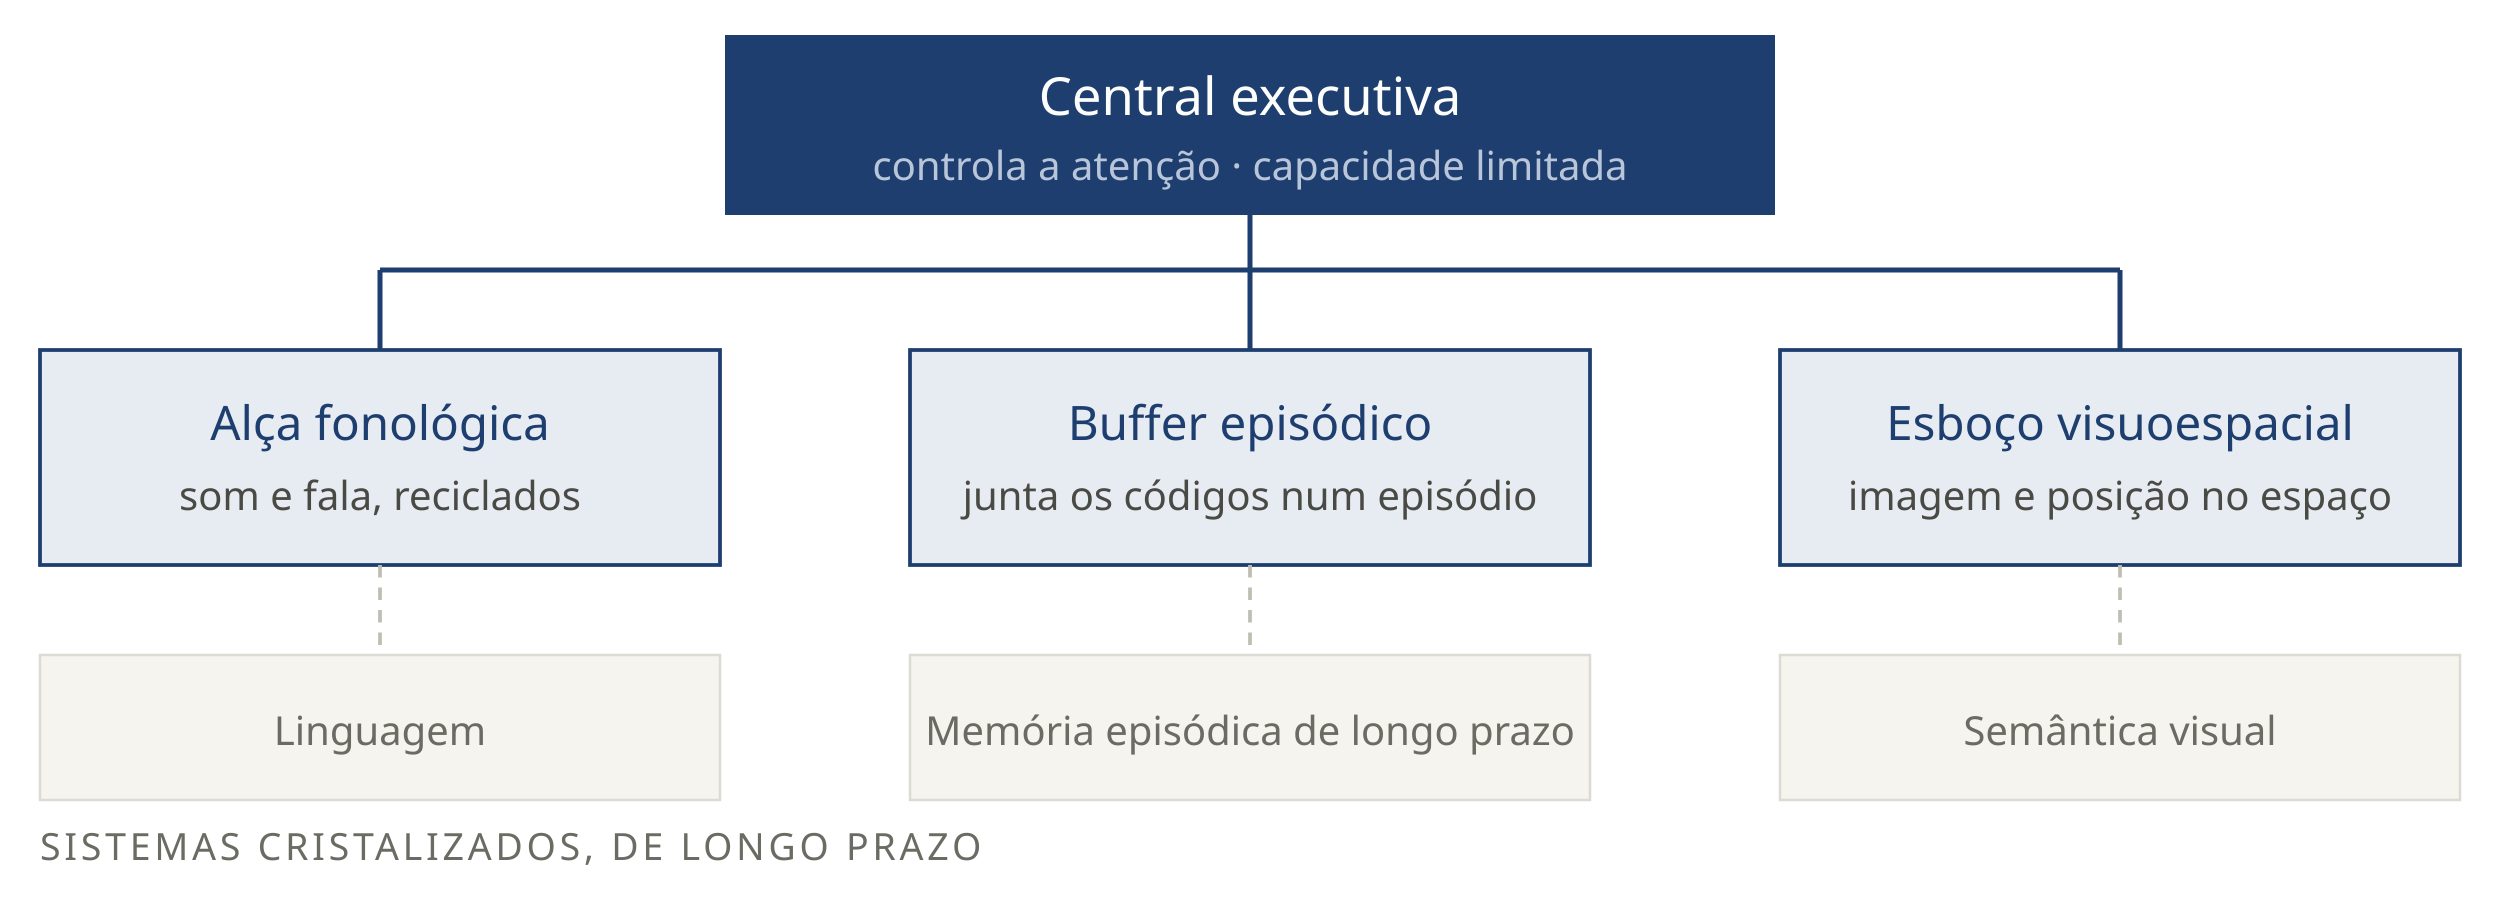
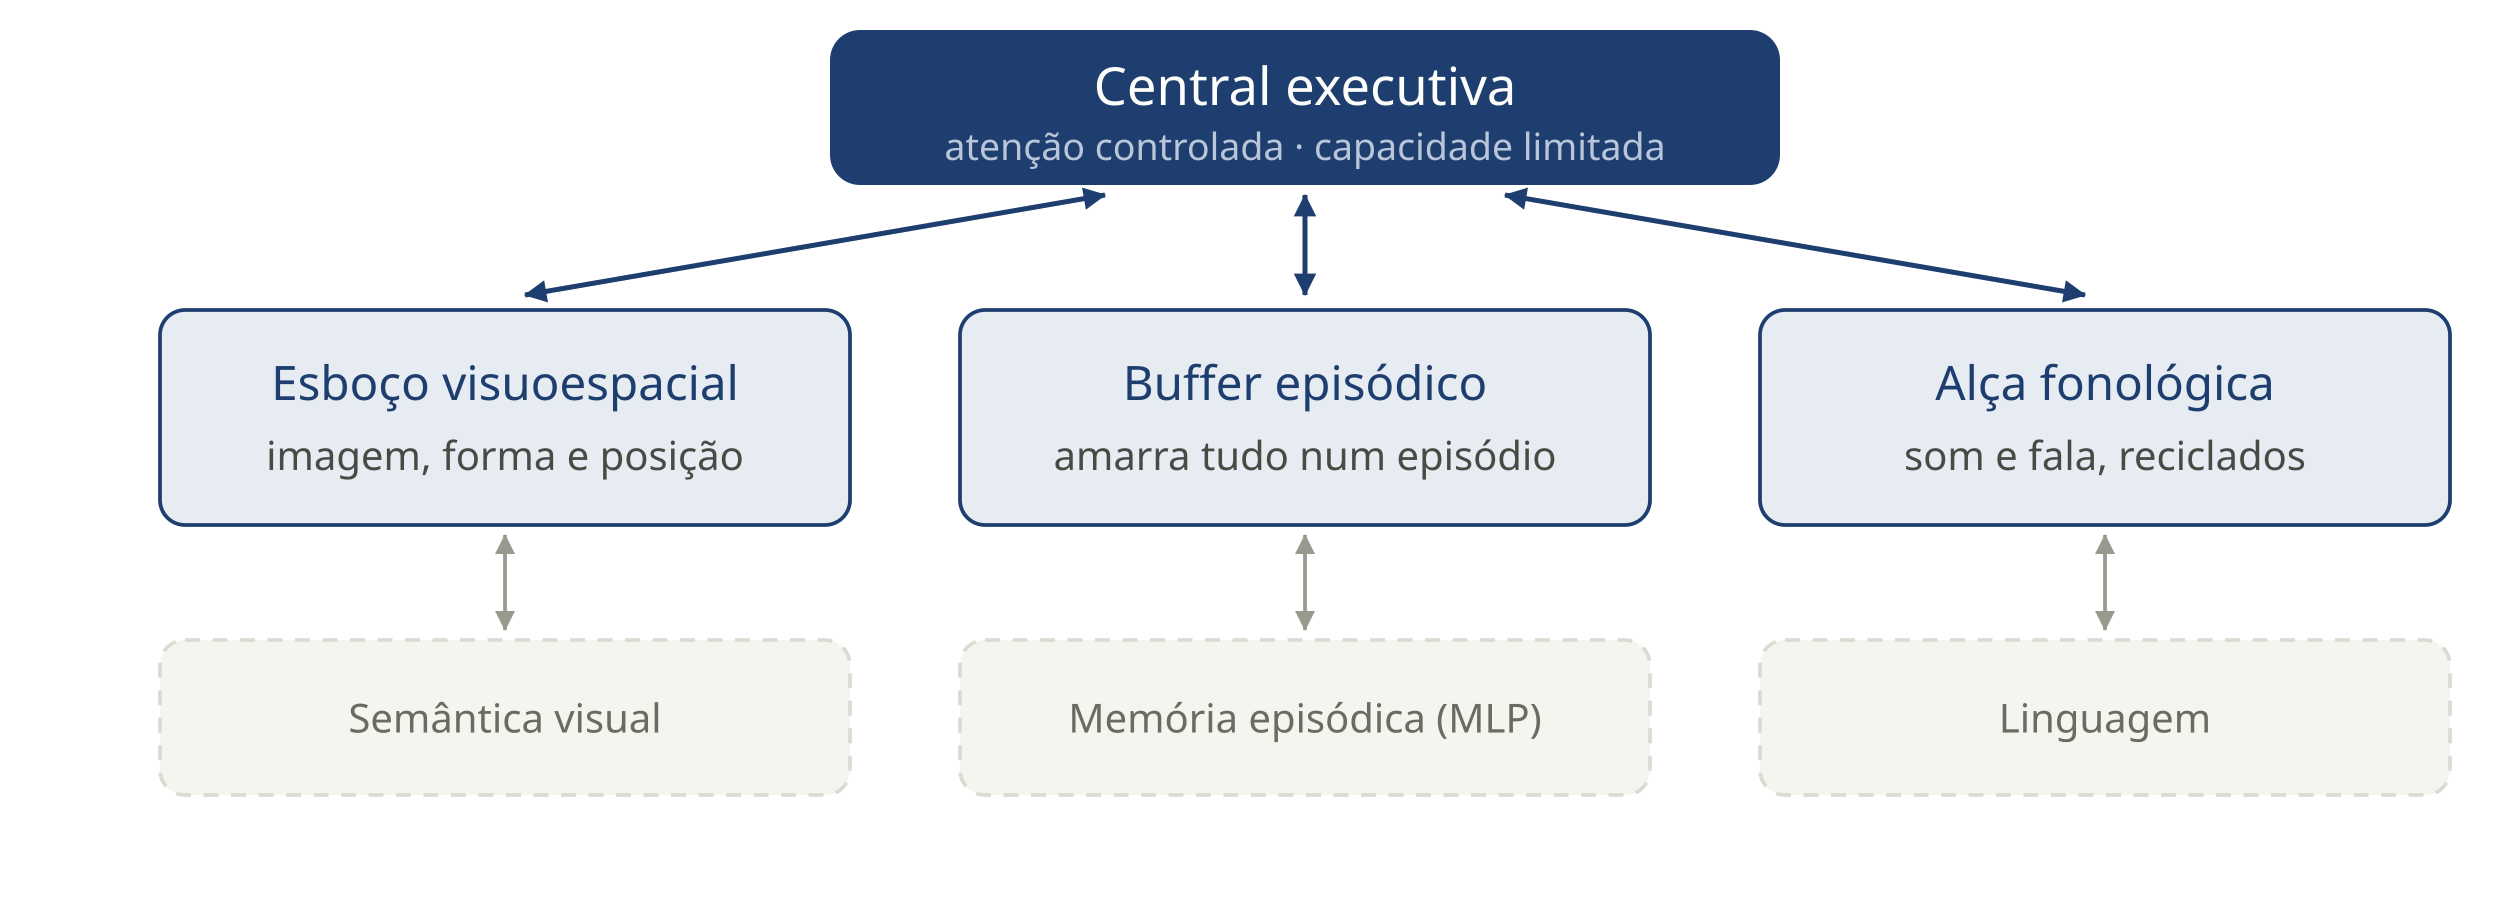
- <svg xmlns="http://www.w3.org/2000/svg" viewBox="0 0 1000 360" width="1000" height="360" role="img" aria-label="A central executiva no topo, controlando três subsistemas — alça fonológica, buffer episódico e esboço visuoespacial — e, abaixo de cada um, o sistema de longo prazo com que ele conversa">
+ <svg xmlns="http://www.w3.org/2000/svg" viewBox="0 0 1000 360" width="1000" height="360" role="img" aria-label="O modelo multicomponente de Baddeley: a central executiva no alto ligada por setas de mão dupla ao esboço visuoespacial, ao buffer episódico e à alça fonológica; abaixo, separados como sistemas cristalizados, a semântica visual, a memória episódica de longo prazo e a linguagem, cada uma ligada ao subsistema correspondente">
  <style>
    .exe { font-family: 'Source Sans 3','Segoe UI',system-ui,sans-serif; font-size: 21px; fill: #fdfdfb; }
-     .exs { font-family: 'Source Sans 3','Segoe UI',system-ui,sans-serif; font-size: 16px; fill: #b9c6da; }
+     .exs { font-family: 'Source Sans 3','Segoe UI',system-ui,sans-serif; font-size: 15px; fill: #b9c6da; }
    .sub { font-family: 'Source Sans 3','Segoe UI',system-ui,sans-serif; font-size: 19px; fill: #1d3e6e; }
    .des { font-family: 'Source Sans 3','Segoe UI',system-ui,sans-serif; font-size: 16px; fill: #4a4a45; }
    .mlp { font-family: 'Source Sans 3','Segoe UI',system-ui,sans-serif; font-size: 16px; fill: #6b6b63; }
-     .fai { font-family: 'Source Sans 3','Segoe UI',system-ui,sans-serif; font-size: 15px; fill: #6b6b63; letter-spacing: 0.1em; }
+     .zon { font-family: 'Source Sans 3','Segoe UI',system-ui,sans-serif; font-size: 14px; fill: #8a897e; letter-spacing: 0.12em; }
  </style>
-   <rect x="290" y="14" width="420" height="72" fill="#1d3e6e" />
-   <text class="exe" x="500" y="46" text-anchor="middle">Central executiva</text>
-   <text class="exs" x="500" y="72" text-anchor="middle">controla a atenção · capacidade limitada</text>
-   <path d="M 500 86 L 500 108" stroke="#1d3e6e" stroke-width="2" />
-   <path d="M 152 108 L 848 108" stroke="#1d3e6e" stroke-width="2" />
-   <path d="M 152 108 L 152 140" stroke="#1d3e6e" stroke-width="2" />
-   <path d="M 500 108 L 500 140" stroke="#1d3e6e" stroke-width="2" />
-   <path d="M 848 108 L 848 140" stroke="#1d3e6e" stroke-width="2" />
-   <rect x="16" y="140" width="272" height="86" fill="#e7ecf3" stroke="#1d3e6e" stroke-width="1.5" />
-   <text class="sub" x="152" y="176" text-anchor="middle">Alça fonológica</text>
-   <text class="des" x="152" y="204" text-anchor="middle">som e fala, reciclados</text>
-   <rect x="364" y="140" width="272" height="86" fill="#e7ecf3" stroke="#1d3e6e" stroke-width="1.5" />
-   <text class="sub" x="500" y="176" text-anchor="middle">Buffer episódico</text>
-   <text class="des" x="500" y="204" text-anchor="middle">junta os códigos num episódio</text>
-   <rect x="712" y="140" width="272" height="86" fill="#e7ecf3" stroke="#1d3e6e" stroke-width="1.5" />
-   <text class="sub" x="848" y="176" text-anchor="middle">Esboço visuoespacial</text>
-   <text class="des" x="848" y="204" text-anchor="middle">imagem e posição no espaço</text>
-   <g stroke="#bfbeb3" stroke-width="1.5" stroke-dasharray="5 4">
-     <path d="M 152 226 L 152 262" />
-     <path d="M 500 226 L 500 262" />
-     <path d="M 848 226 L 848 262" />
+   <defs>
+     <marker id="pE" viewBox="0 0 10 10" refX="9.5" refY="5" markerWidth="9" markerHeight="9" orient="auto" markerUnits="userSpaceOnUse">
+       <path d="M0,0 L10,5 L0,10 Z" fill="#1d3e6e" />
+     </marker>
+     <marker id="pS" viewBox="0 0 10 10" refX="0.5" refY="5" markerWidth="9" markerHeight="9" orient="auto" markerUnits="userSpaceOnUse">
+       <path d="M10,0 L0,5 L10,10 Z" fill="#1d3e6e" />
+     </marker>
+     <marker id="gE" viewBox="0 0 10 10" refX="9.5" refY="5" markerWidth="8" markerHeight="8" orient="auto" markerUnits="userSpaceOnUse">
+       <path d="M0,0 L10,5 L0,10 Z" fill="#9a998e" />
+     </marker>
+     <marker id="gS" viewBox="0 0 10 10" refX="0.5" refY="5" markerWidth="8" markerHeight="8" orient="auto" markerUnits="userSpaceOnUse">
+       <path d="M10,0 L0,5 L10,10 Z" fill="#9a998e" />
+     </marker>
+   </defs>
+   <rect x="332" y="12" width="380" height="62" rx="12" fill="#1d3e6e" />
+   <text class="exe" x="522" y="42" text-anchor="middle">Central executiva</text>
+   <text class="exs" x="522" y="64" text-anchor="middle">atenção controlada · capacidade limitada</text>
+   <g stroke="#1d3e6e" stroke-width="2" fill="none" marker-start="url(#pS)" marker-end="url(#pE)">
+     <path d="M 442 78 L 210 118" />
+     <path d="M 522 78 L 522 118" />
+     <path d="M 602 78 L 834 118" />
  </g>
-   <rect x="16" y="262" width="272" height="58" fill="#f5f4ee" stroke="#dcdbd3" />
-   <text class="mlp" x="152" y="298" text-anchor="middle">Linguagem</text>
-   <rect x="364" y="262" width="272" height="58" fill="#f5f4ee" stroke="#dcdbd3" />
-   <text class="mlp" x="500" y="298" text-anchor="middle">Memória episódica de longo prazo</text>
-   <rect x="712" y="262" width="272" height="58" fill="#f5f4ee" stroke="#dcdbd3" />
-   <text class="mlp" x="848" y="298" text-anchor="middle">Semântica visual</text>
-   <text class="fai" x="16" y="344">SISTEMAS CRISTALIZADOS, DE LONGO PRAZO</text>
+   <rect x="64" y="124" width="276" height="86" rx="10" fill="#e7ecf3" stroke="#1d3e6e" stroke-width="1.5" />
+   <text class="sub" x="202" y="160" text-anchor="middle">Esboço visuoespacial</text>
+   <text class="des" x="202" y="188" text-anchor="middle">imagem, forma e posição</text>
+   <rect x="384" y="124" width="276" height="86" rx="10" fill="#e7ecf3" stroke="#1d3e6e" stroke-width="1.5" />
+   <text class="sub" x="522" y="160" text-anchor="middle">Buffer episódico</text>
+   <text class="des" x="522" y="188" text-anchor="middle">amarra tudo num episódio</text>
+   <rect x="704" y="124" width="276" height="86" rx="10" fill="#e7ecf3" stroke="#1d3e6e" stroke-width="1.5" />
+   <text class="sub" x="842" y="160" text-anchor="middle">Alça fonológica</text>
+   <text class="des" x="842" y="188" text-anchor="middle">som e fala, reciclados</text>
+   <g stroke="#9a998e" stroke-width="1.5" fill="none" marker-start="url(#gS)" marker-end="url(#gE)">
+     <path d="M 202 214 L 202 252" />
+     <path d="M 522 214 L 522 252" />
+     <path d="M 842 214 L 842 252" />
+   </g>
+   <rect x="64" y="256" width="276" height="62" rx="10" fill="#f5f4ee" stroke="#dcdbd3" stroke-width="1.5" stroke-dasharray="6 5" />
+   <text class="mlp" x="202" y="293" text-anchor="middle">Semântica visual</text>
+   <rect x="384" y="256" width="276" height="62" rx="10" fill="#f5f4ee" stroke="#dcdbd3" stroke-width="1.5" stroke-dasharray="6 5" />
+   <text class="mlp" x="522" y="293" text-anchor="middle">Memória episódica (MLP)</text>
+   <rect x="704" y="256" width="276" height="62" rx="10" fill="#f5f4ee" stroke="#dcdbd3" stroke-width="1.5" stroke-dasharray="6 5" />
+   <text class="mlp" x="842" y="293" text-anchor="middle">Linguagem</text>
</svg>
